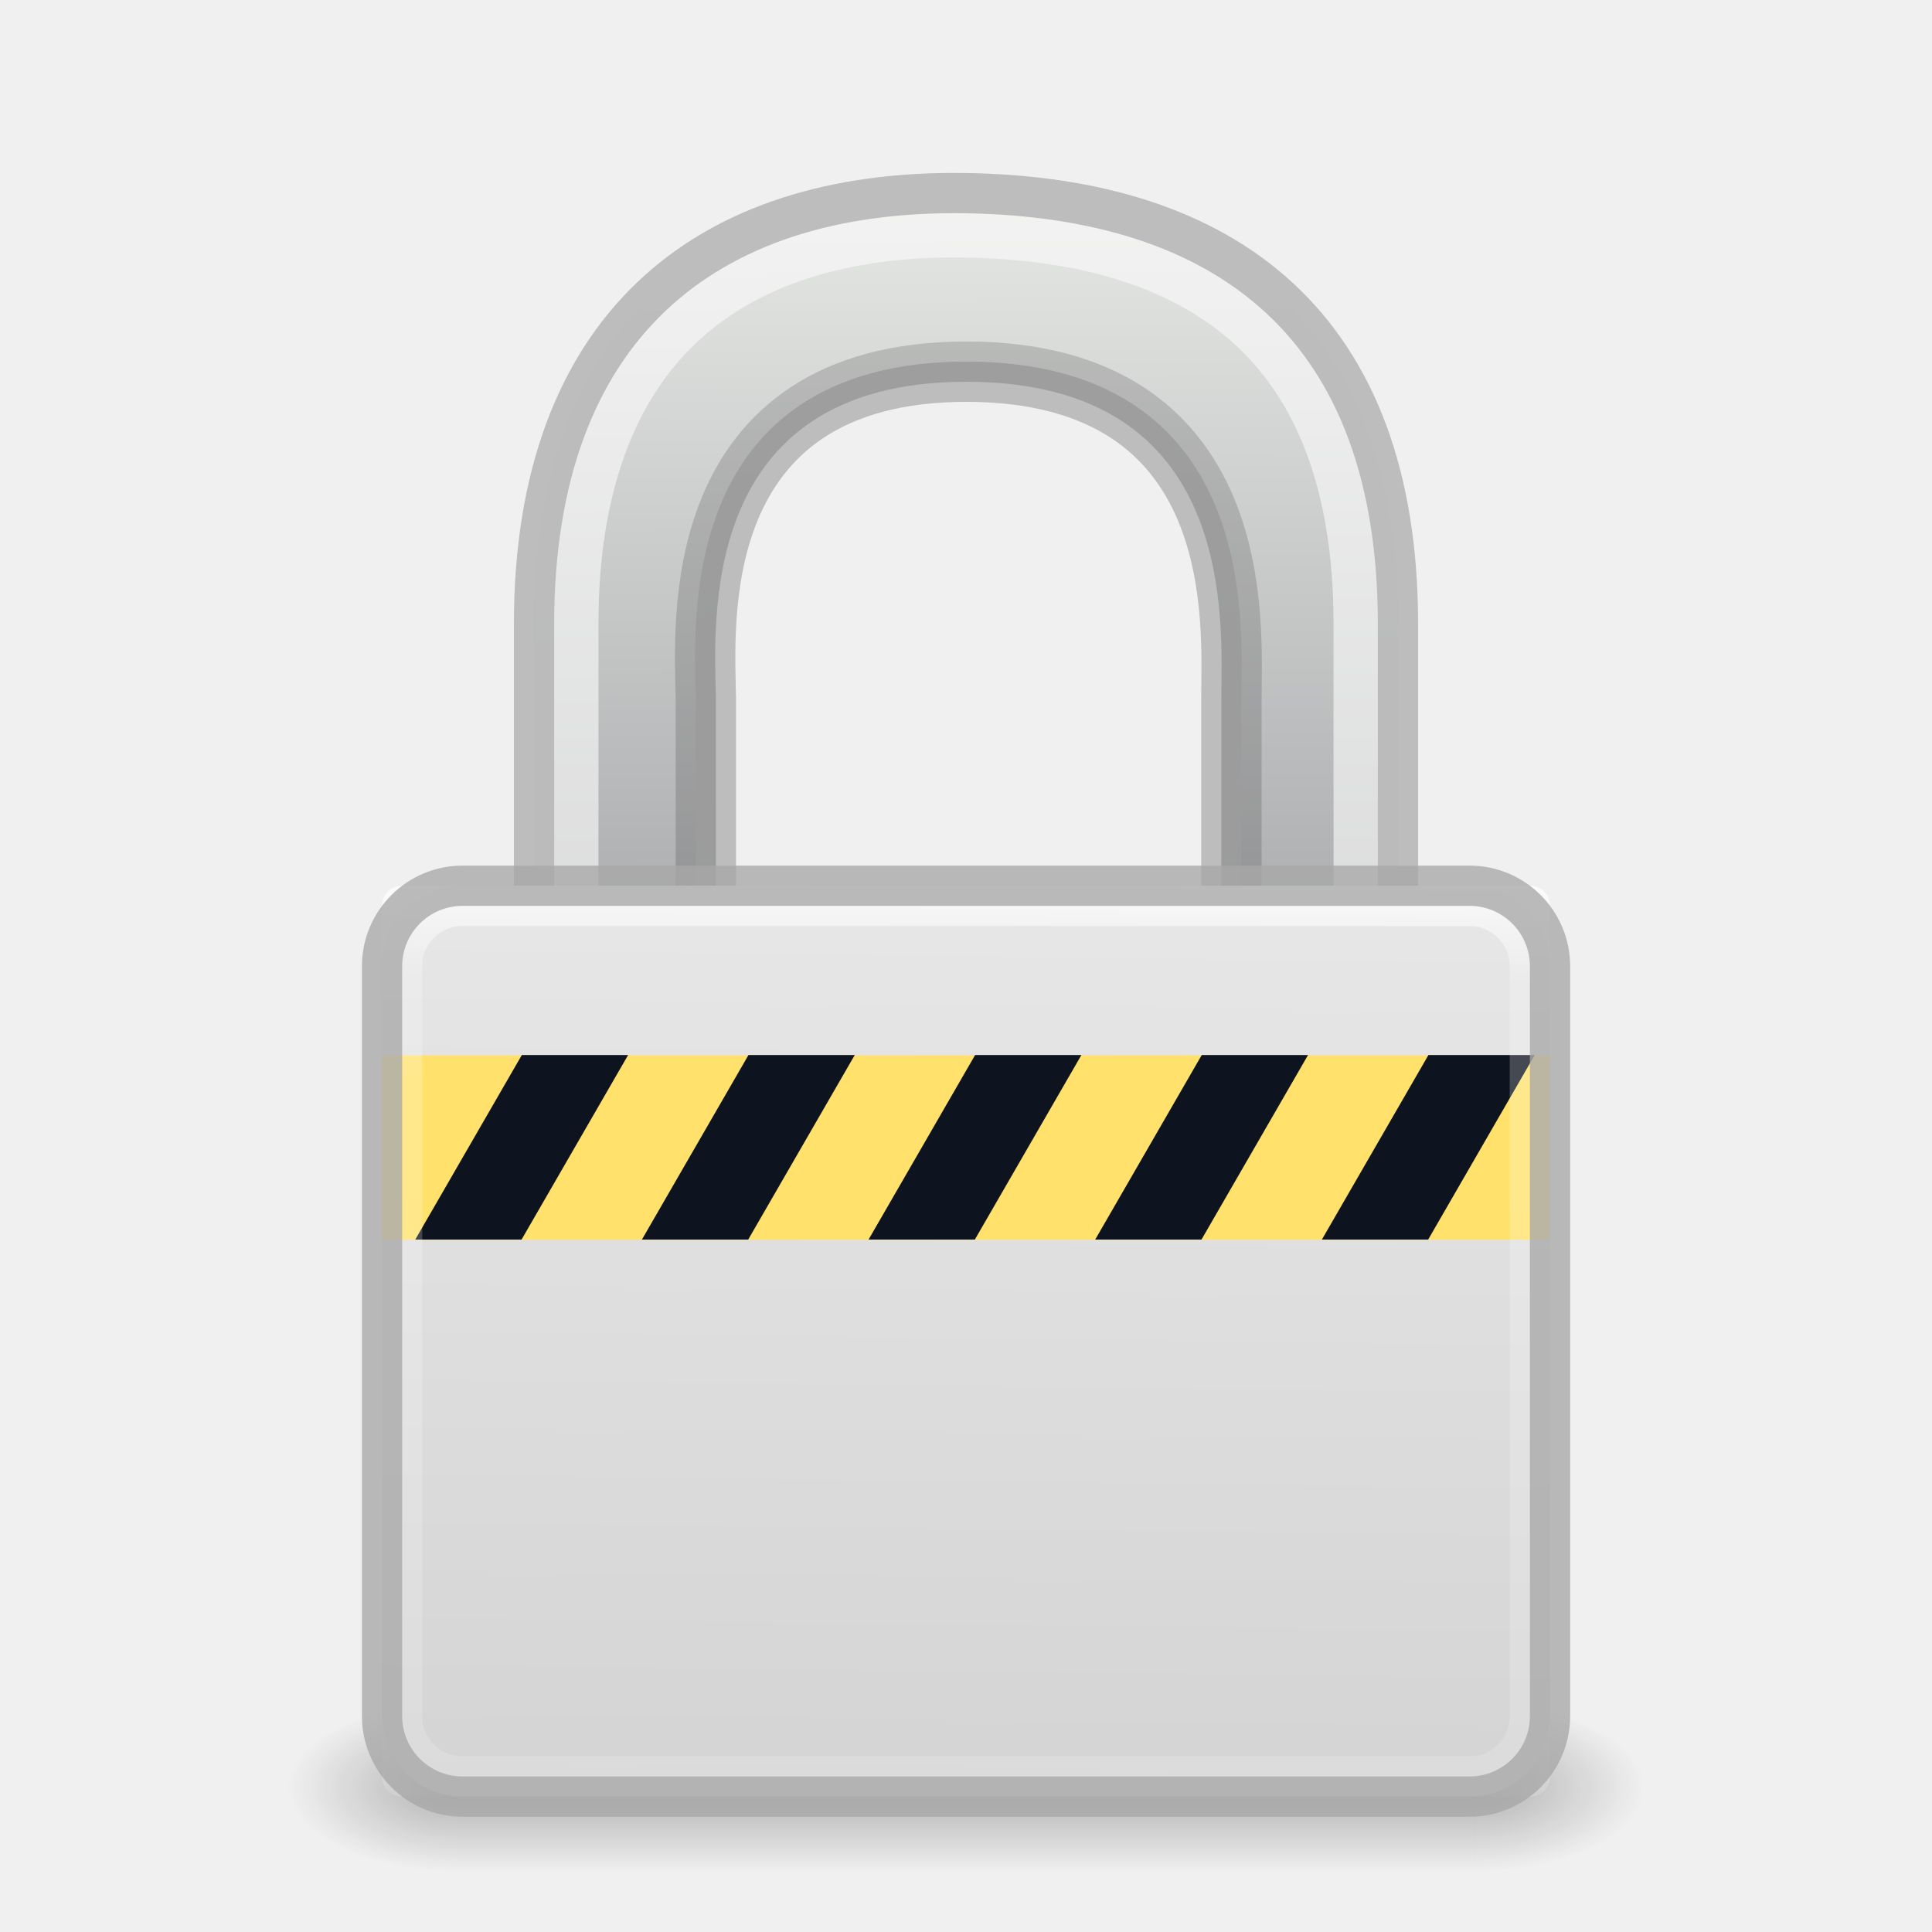
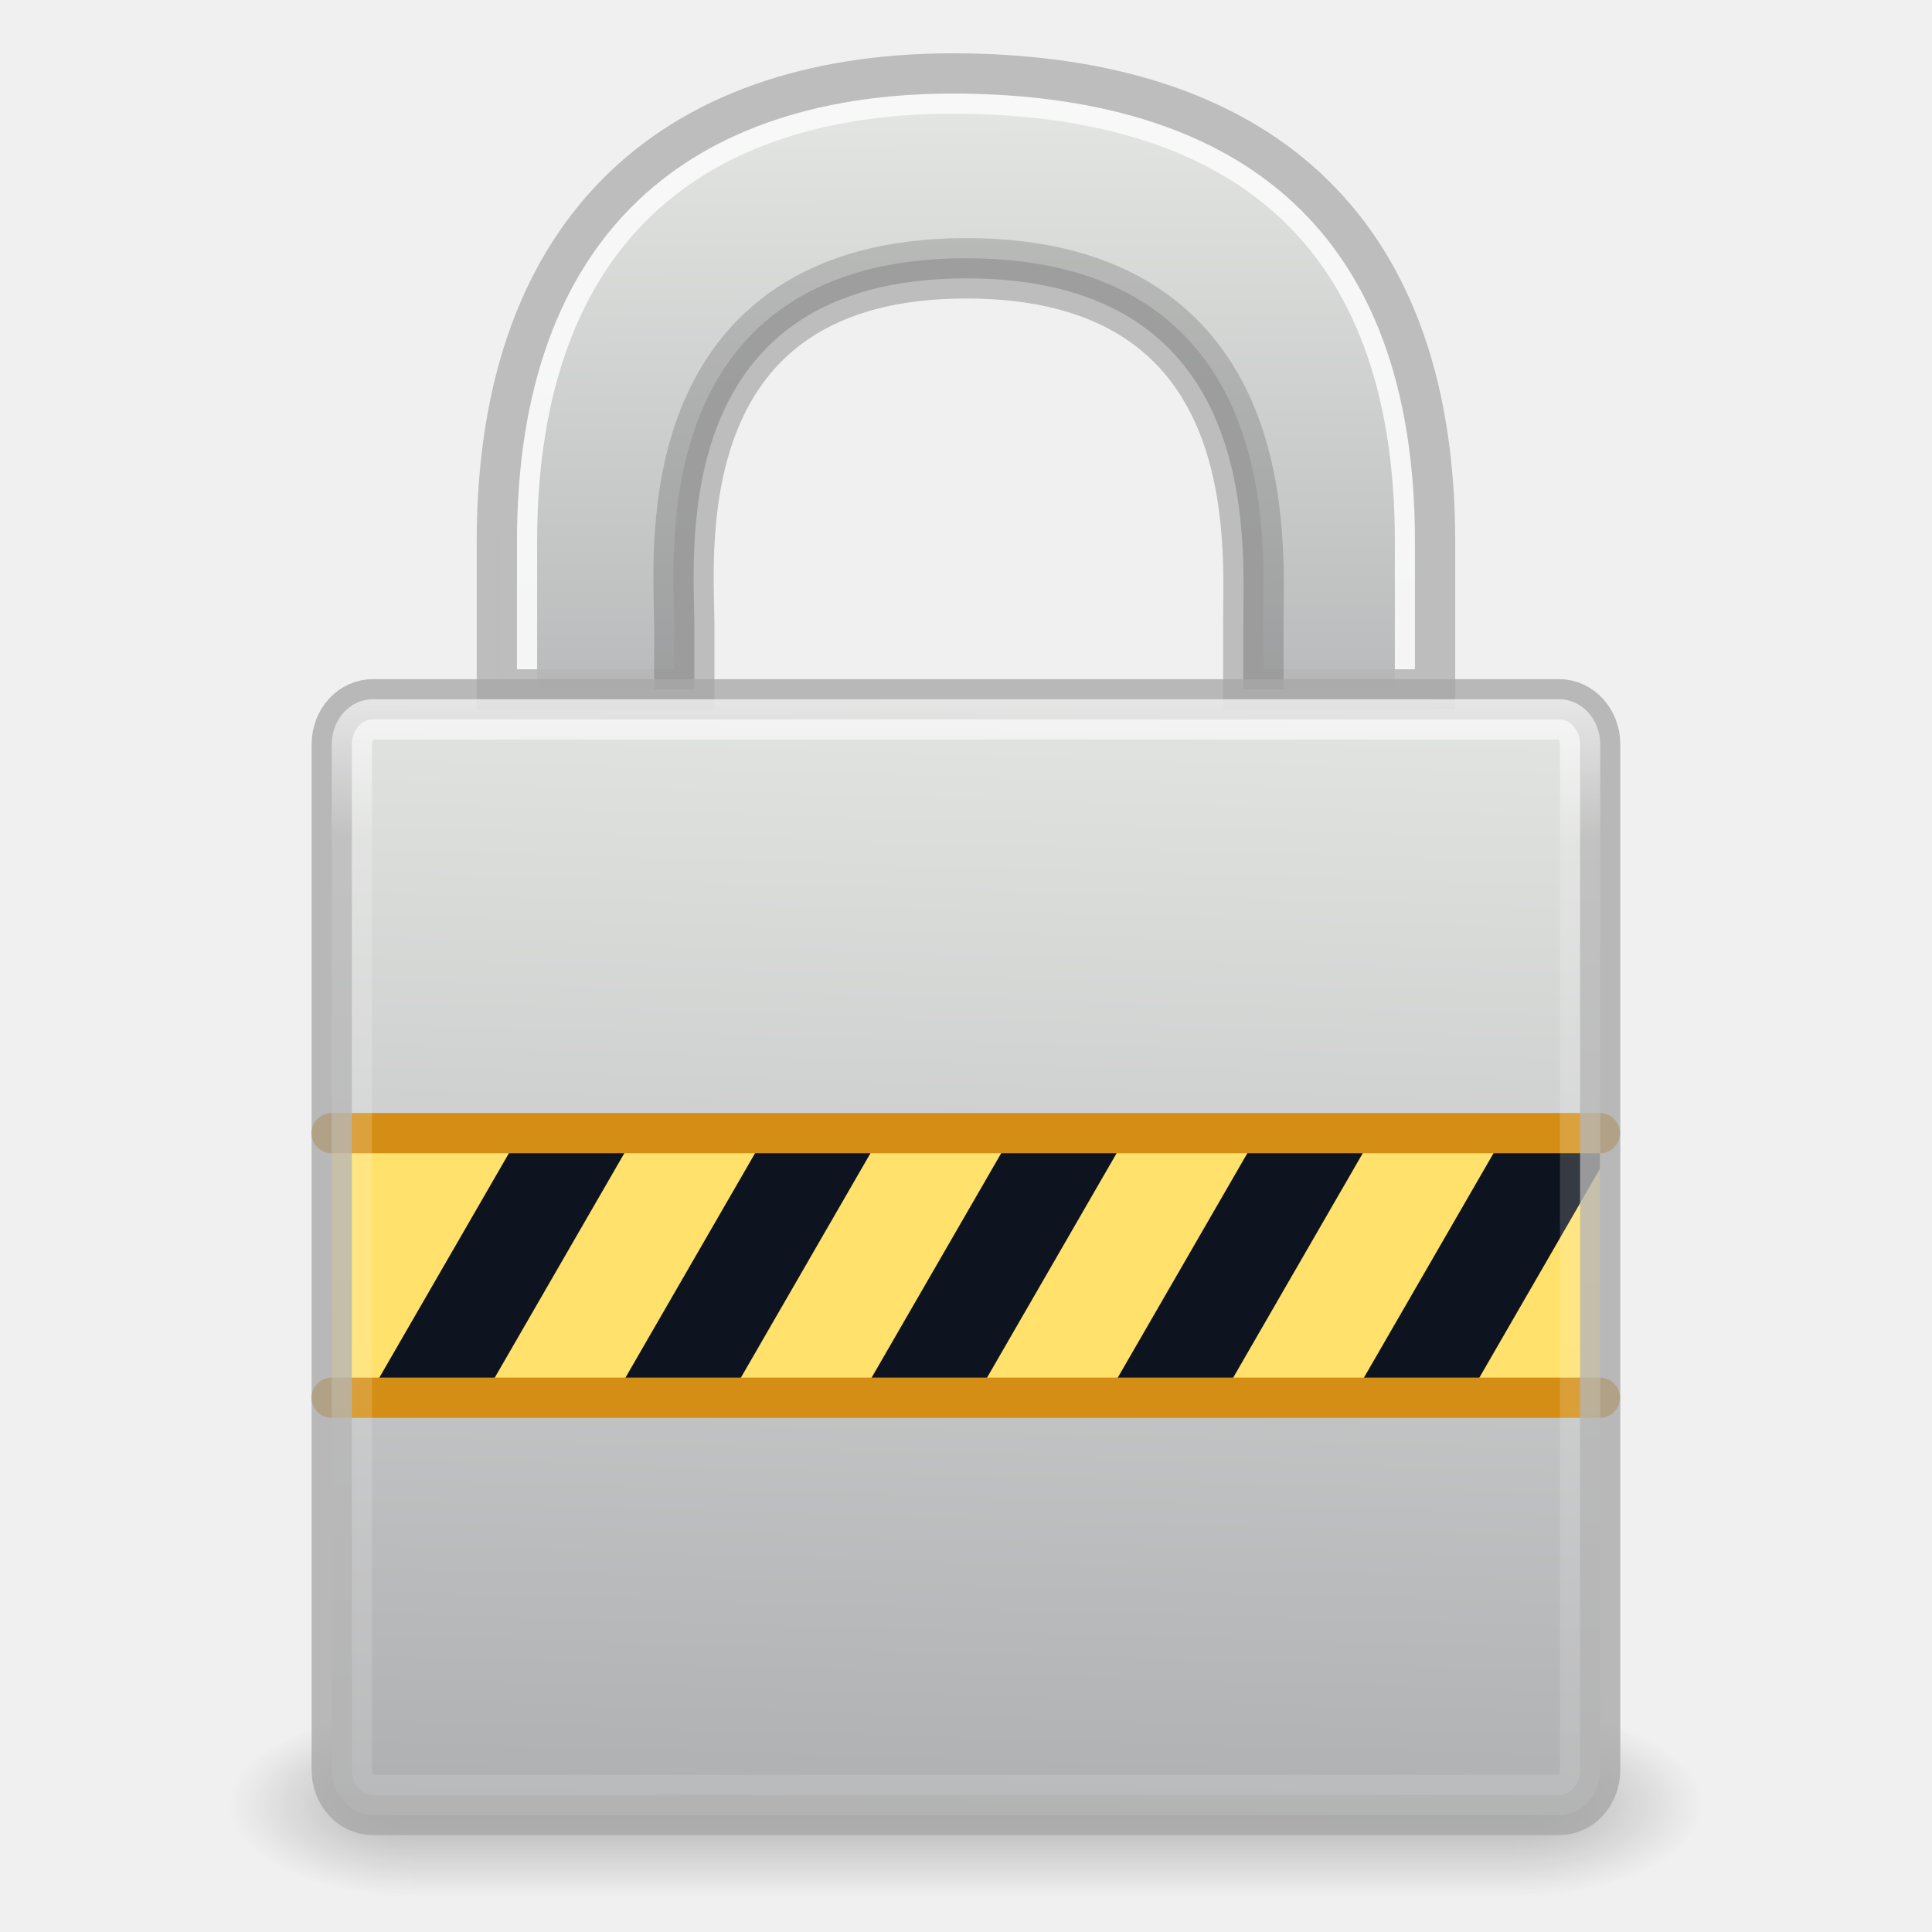
<svg xmlns="http://www.w3.org/2000/svg" xmlns:xlink="http://www.w3.org/1999/xlink" width="24" height="24" viewBox="0 0 24 24" version="1.1" id="SVGRoot">
  <defs id="defs3729">
    <linearGradient id="linearGradient1091">
      <stop offset="0" style="stop-color:#ffffff;stop-opacity:1" id="stop1083" />
      <stop offset="0.089" style="stop-color:#ffffff;stop-opacity:0.235" id="stop1085" />
      <stop offset="0.915" style="stop-color:#ffffff;stop-opacity:0.157" id="stop1087" />
      <stop offset="1" style="stop-color:#ffffff;stop-opacity:0.392" id="stop1089" />
    </linearGradient>
    <linearGradient id="linearGradient2127">
      <stop offset="0" style="stop-color:#eaece9;stop-opacity:1" id="stop2123" />
      <stop offset="1" style="stop-color:#abacae;stop-opacity:1" id="stop2125" />
    </linearGradient>
    <linearGradient id="linearGradient2081">
      <stop offset="0" style="stop-color:#ffffff;stop-opacity:1" id="stop2073" />
      <stop offset="0.107" style="stop-color:#ffffff;stop-opacity:0.235" id="stop2075" />
      <stop offset="0.932" style="stop-color:#ffffff;stop-opacity:0.157" id="stop2077" />
      <stop offset="1" style="stop-color:#ffffff;stop-opacity:0.392" id="stop2079" />
    </linearGradient>
    <linearGradient id="linearGradient2049">
      <stop offset="0" style="stop-color:#ffffff;stop-opacity:1" id="stop2041" />
      <stop offset="0.142" style="stop-color:#ffffff;stop-opacity:0.235" id="stop2043" />
-       <stop offset="0.986" style="stop-color:#ffffff;stop-opacity:0.157" id="stop2045" />
+       <stop offset="0.945" style="stop-color:#ffffff;stop-opacity:0.157" id="stop2045" />
      <stop offset="1" style="stop-color:#ffffff;stop-opacity:0.392" id="stop2047" />
    </linearGradient>
    <linearGradient id="linearGradient2005">
      <stop style="stop-color:#d4d4d4;stop-opacity:1;" offset="0" id="stop2001" />
      <stop style="stop-color:#fafafa;stop-opacity:1" offset="1" id="stop2003" />
    </linearGradient>
    <linearGradient id="linearGradient1442">
      <stop style="stop-color:#f8ffff;stop-opacity:1" offset="0" id="stop1438" />
      <stop style="stop-color:#fafafa;stop-opacity:1" offset="1" id="stop1440" />
    </linearGradient>
    <linearGradient id="linearGradient884">
      <stop style="stop-color:#36bebe;stop-opacity:1" offset="0" id="stop880" />
      <stop style="stop-color:#8cfcff;stop-opacity:1" offset="1" id="stop882" />
    </linearGradient>
    <filter style="color-interpolation-filters:sRGB" id="filter2385" x="-0.061" width="1.121" y="-1.914" height="4.828">
      <feGaussianBlur stdDeviation="1.209" id="feGaussianBlur2387" />
    </filter>
    <linearGradient xlink:href="#linearGradient884" id="linearGradient886" x1="7.894" y1="14.762" x2="7.841" y2="0.929" gradientUnits="userSpaceOnUse" gradientTransform="matrix(7.069583,0,0,7.069583,8.443331,-105.5567)" />
    <linearGradient xlink:href="#linearGradient1442" id="linearGradient1444" x1="24.049" y1="-21.021" x2="23.996" y2="5.098" gradientUnits="userSpaceOnUse" gradientTransform="matrix(2.131066,0,0,2.065559,13.85441,-34.62326)" />
    <linearGradient x1="76.523" y1="-9.023" x2="76.523" y2="3.451" id="linearGradient3149" xlink:href="#linearGradient4113" gradientUnits="userSpaceOnUse" gradientTransform="matrix(0.8955358,0,0,-0.8966327,-111.317,-44.54436)" />
    <linearGradient id="linearGradient4113">
      <stop id="stop4115" style="stop-color:#000000;stop-opacity:1" offset="0" />
      <stop id="stop4117" style="stop-color:#000000;stop-opacity:0" offset="1" />
    </linearGradient>
    <linearGradient x1="24" y1="5" x2="24" y2="43" id="linearGradient3159" xlink:href="#linearGradient3924-776" gradientUnits="userSpaceOnUse" gradientTransform="matrix(2.542396,0,0,2.542395,3.982518,-110.0175)" />
    <linearGradient id="linearGradient3924-776">
      <stop id="stop3124" style="stop-color:#ffffff;stop-opacity:1" offset="0" />
      <stop id="stop3126" style="stop-color:#ffffff;stop-opacity:0.235" offset="0.063" />
      <stop id="stop3128" style="stop-color:#ffffff;stop-opacity:0.157" offset="0.951" />
      <stop id="stop3130" style="stop-color:#ffffff;stop-opacity:0.392" offset="1" />
    </linearGradient>
    <radialGradient cx="6.73" cy="9.957" r="12.672" fx="6.2" fy="9.957" id="radialGradient3395" xlink:href="#linearGradient2867-449-88-871-390-598-476-591-434-148-57-177-8-3-3-6-4-8-8-8-5" gradientUnits="userSpaceOnUse" gradientTransform="matrix(0,25.08328,-30.79425,0,254.8159,-322.342)" />
    <linearGradient id="linearGradient2867-449-88-871-390-598-476-591-434-148-57-177-8-3-3-6-4-8-8-8-5">
      <stop id="stop3750-1-0-7-6-6-1-3-9-3" style="stop-color:#919caf;stop-opacity:1" offset="0" />
      <stop id="stop3752-3-7-4-0-32-8-923-0-7" style="stop-color:#68758e;stop-opacity:1" offset="0.262" />
      <stop id="stop3754-1-8-5-2-7-6-7-1-9" style="stop-color:#485a6c;stop-opacity:1" offset="0.705" />
      <stop id="stop3756-1-6-2-6-6-1-96-6-0" style="stop-color:#444c5c;stop-opacity:1" offset="1" />
    </linearGradient>
    <radialGradient cx="4.993" cy="43.5" r="2.5" fx="4.993" fy="43.5" id="radialGradient2455-1" xlink:href="#linearGradient3688-166-749-5" gradientUnits="userSpaceOnUse" gradientTransform="matrix(2.003784,0,0,1.4,27.98813,-17.4)" />
    <linearGradient id="linearGradient3688-166-749-5">
      <stop id="stop2883-0" style="stop-color:#181818;stop-opacity:1" offset="0" />
      <stop id="stop2885-5" style="stop-color:#181818;stop-opacity:0" offset="1" />
    </linearGradient>
    <radialGradient cx="4.993" cy="43.5" r="2.5" fx="4.993" fy="43.5" id="radialGradient2457-5" xlink:href="#linearGradient3688-166-749-5" gradientUnits="userSpaceOnUse" gradientTransform="matrix(2.003784,0,0,1.4,-20.01187,-104.4)" />
    <linearGradient x1="25.058" y1="47.028" x2="25.058" y2="39.999" id="linearGradient2459-7" xlink:href="#linearGradient3702-501-757-0" gradientUnits="userSpaceOnUse" />
    <linearGradient id="linearGradient3702-501-757-0">
      <stop id="stop2895-0" style="stop-color:#181818;stop-opacity:0" offset="0" />
      <stop id="stop2897-2" style="stop-color:#181818;stop-opacity:1" offset="0.5" />
      <stop id="stop2899-6" style="stop-color:#181818;stop-opacity:0" offset="1" />
    </linearGradient>
    <radialGradient cx="-4.029" cy="93.468" r="35.338" fx="-4.029" fy="93.468" id="radialGradient4377" xlink:href="#linearGradient4113" gradientUnits="userSpaceOnUse" gradientTransform="matrix(1.556392,0,0,0.1697883,70.27036,-14.8689)" />
    <linearGradient x1="8.643" y1="27.5" x2="23.3" y2="27.5" id="linearGradient3888-76" xlink:href="#linearGradient6057-35" gradientUnits="userSpaceOnUse" gradientTransform="matrix(-1.867169,0,0,1.500012,193.5339,-73.01307)" />
    <linearGradient id="linearGradient6057-35">
      <stop id="stop6059-0" style="stop-color:#ffffff;stop-opacity:1" offset="0" />
      <stop id="stop6061-4" style="stop-color:#ffffff;stop-opacity:0" offset="1" />
    </linearGradient>
    <linearGradient x1="8.643" y1="27.5" x2="23.3" y2="27.5" id="linearGradient3927-6" xlink:href="#linearGradient4113" gradientUnits="userSpaceOnUse" gradientTransform="matrix(-1.867169,0,0,1.500012,165.0446,-73.10499)" />
    <linearGradient x1="21.771" y1="14.871" x2="21.771" y2="27.925" id="linearGradient3059" xlink:href="#linearGradient5443" gradientUnits="userSpaceOnUse" gradientTransform="matrix(1.526316,0,0,1.428571,139.827,-54.47692)" />
    <linearGradient id="linearGradient5443">
      <stop id="stop5445" style="stop-color:#ffffff;stop-opacity:1" offset="0" />
      <stop id="stop5447" style="stop-color:#ffffff;stop-opacity:0.235" offset="0.033" />
      <stop id="stop5449" style="stop-color:#ffffff;stop-opacity:0.157" offset="0.986" />
      <stop id="stop5451" style="stop-color:#ffffff;stop-opacity:0.392" offset="1" />
    </linearGradient>
    <linearGradient x1="9" y1="29" x2="9" y2="14" id="linearGradient3062" xlink:href="#linearGradient6057-35" gradientUnits="userSpaceOnUse" gradientTransform="matrix(1.000008,0,0,1.400011,169.2483,-6.337521)" />
    <linearGradient x1="9" y1="29" x2="9" y2="14" id="linearGradient3065" xlink:href="#linearGradient6057-35" gradientUnits="userSpaceOnUse" gradientTransform="matrix(1.000008,0,0,1.400011,142.2481,-6.337521)" />
    <linearGradient x1="24" y1="29" x2="24" y2="14" id="linearGradient3068" xlink:href="#linearGradient5475" gradientUnits="userSpaceOnUse" gradientTransform="matrix(1.333333,0,0,1.400011,144.9147,-53.86295)" />
    <linearGradient id="linearGradient5475">
      <stop id="stop5477" style="stop-color:#d88f22;stop-opacity:1" offset="0" />
      <stop id="stop5479" style="stop-color:#d88f22;stop-opacity:0" offset="1" />
    </linearGradient>
    <linearGradient x1="9" y1="29" x2="9" y2="14" id="linearGradient3071" xlink:href="#linearGradient5475" gradientUnits="userSpaceOnUse" gradientTransform="matrix(1.333333,0,0,1.400011,140.9148,-53.86295)" />
    <radialGradient cx="16.824" cy="11.368" r="10.5" fx="16.777" fy="11.597" id="radialGradient3074" xlink:href="#linearGradient5409" gradientUnits="userSpaceOnUse" gradientTransform="matrix(0,2.22619,-3.210056,0,200.7402,-70.1533)" />
    <linearGradient id="linearGradient5409">
      <stop id="stop5411" style="stop-color:#f2e0c4;stop-opacity:1" offset="0" />
      <stop id="stop5559" style="stop-color:#e5af5b;stop-opacity:1" offset="0.765" />
      <stop id="stop5413" style="stop-color:#af6900;stop-opacity:1" offset="1" />
    </linearGradient>
-     <linearGradient x1="25.058" y1="47.028" x2="25.058" y2="39.999" id="linearGradient3087" xlink:href="#linearGradient3702-501-757-0" gradientUnits="userSpaceOnUse" gradientTransform="matrix(0.4513102,0,0,0.3008734,1.168556,113.1128)" />
-     <radialGradient cx="4.993" cy="43.5" r="2.5" fx="4.993" fy="43.5" id="radialGradient3090" xlink:href="#linearGradient3688-166-749-5" gradientUnits="userSpaceOnUse" gradientTransform="matrix(0.8440397,0,0,0.4212228,-9.898883,-144.524)" />
-     <radialGradient cx="4.993" cy="43.5" r="2.5" fx="4.993" fy="43.5" id="radialGradient3093" xlink:href="#linearGradient3688-166-749-5" gradientUnits="userSpaceOnUse" gradientTransform="matrix(0.8440397,0,0,0.4212228,14.10112,107.8777)" />
+     <linearGradient x1="25.058" y1="47.028" x2="25.058" y2="39.999" id="linearGradient3087" xlink:href="#linearGradient3702-501-757-0" gradientUnits="userSpaceOnUse" gradientTransform="matrix(0.4901469,0,0,0.3267645,0.2364739,112.2046)" />
+     <radialGradient cx="4.993" cy="43.5" r="2.5" fx="4.993" fy="43.5" id="radialGradient3090" xlink:href="#linearGradient3688-166-749-5" gradientUnits="userSpaceOnUse" gradientTransform="matrix(0.916672,0,0,0.4574704,-9.718075,-146.3188)" />
+     <radialGradient cx="4.993" cy="43.5" r="2.5" fx="4.993" fy="43.5" id="radialGradient3093" xlink:href="#linearGradient3688-166-749-5" gradientUnits="userSpaceOnUse" gradientTransform="matrix(0.916672,0,0,0.4574704,14.28192,106.5189)" />
    <radialGradient cx="18.031" cy="6.281" r="3.182" fx="18.031" fy="6.281" id="radialGradient3328" xlink:href="#linearGradient6057-35" gradientUnits="userSpaceOnUse" gradientTransform="matrix(0.9605048,0,0,0.9968005,140.6021,-58.40987)" />
    <linearGradient x1="32.128" y1="13.789" x2="35.021" y2="13.789" id="linearGradient3326" xlink:href="#linearGradient4113" gradientUnits="userSpaceOnUse" gradientTransform="matrix(-0.8563683,0,0,0.9968005,185.2485,-57.25031)" />
    <linearGradient x1="35.005" y1="14.85" x2="33.004" y2="14.85" id="linearGradient3324" xlink:href="#linearGradient4113" gradientUnits="userSpaceOnUse" gradientTransform="matrix(0.8563683,0,0,0.9968005,145.0769,-57.25031)" />
    <linearGradient id="linearGradient10591-4">
      <stop id="stop10593-3" style="stop-color:#cad0c6;stop-opacity:1" offset="0" />
      <stop id="stop10599-8" style="stop-color:#eaece9;stop-opacity:1" offset="0.5" />
      <stop id="stop10595-4" style="stop-color:#c5cbc0;stop-opacity:1" offset="1" />
    </linearGradient>
-     <linearGradient x1="24.46" y1="3.489" x2="24.499" y2="25.013" id="linearGradient4076" xlink:href="#linearGradient2127" gradientUnits="userSpaceOnUse" gradientTransform="matrix(0.3995419,0,0,0.4650611,2.382987,104.1129)" />
-     <linearGradient xlink:href="#linearGradient2005" id="linearGradient2007" x1="164.561" y1="-12.913" x2="165.123" y2="-60.975" gradientUnits="userSpaceOnUse" gradientTransform="matrix(0.4680218,0,0,0.4680218,-64.87177,132.2911)" />
-     <linearGradient xlink:href="#linearGradient2049" id="linearGradient2039" x1="72.478" y1="54.631" x2="72.17" y2="103.73" gradientUnits="userSpaceOnUse" />
+     <linearGradient x1="24.46" y1="3.489" x2="24.499" y2="25.013" id="linearGradient4076" xlink:href="#linearGradient2127" gradientUnits="userSpaceOnUse" gradientTransform="matrix(0.4339239,0,0,0.5050812,1.55541,102.4302)" />
    <clipPath clipPathUnits="userSpaceOnUse" id="clipPath1029">
      <path d="M 35.382,60.546 V 41.345 c 0,-19.52 11.203,-28.794 28.511,-28.55 17.402,0.244 28.724,8.8 28.724,28.55 V 61.166 H 80.918 V 46.306 c 0,-4.961 1.211,-21.013 -16.902,-21.013 -17.964,0 -16.655,16.151 -16.586,20.993 v 14.344 z" id="path1031" style="fill:url(#linearGradient1033);fill-opacity:1;fill-rule:evenodd;stroke:none;stroke-width:1.887" />
    </clipPath>
    <linearGradient xlink:href="#linearGradient2127" id="linearGradient1033" gradientUnits="userSpaceOnUse" gradientTransform="matrix(2.130891,0,0,2.480326,12.70926,0.6024229)" x1="24.46" y1="3.489" x2="24.499" y2="25.013" />
-     <clipPath clipPathUnits="userSpaceOnUse" id="clipPath1043">
-       <rect y="-23.266" x="211.823" height="4.893" width="30.965" id="rect1045" style="opacity:1;fill:#ffffff;fill-opacity:1;fill-rule:evenodd;stroke:none;stroke-width:0.52;stroke-linecap:round;stroke-linejoin:round;stroke-miterlimit:4;stroke-dasharray:none;stroke-dashoffset:0;stroke-opacity:0.514;paint-order:markers fill stroke" />
-     </clipPath>
    <clipPath clipPathUnits="userSpaceOnUse" id="clipPath1067">
      <path style="fill:url(#linearGradient1071);fill-opacity:1;fill-rule:evenodd;stroke:none;stroke-width:1.887" id="path1069" d="M 49.03,58.355 V 43.792 c 0,-14.805 8.497,-21.839 21.624,-21.654 13.199,0.185 21.786,6.674 21.786,21.654 V 58.825 h -8.874 V 47.554 c 0,-3.762 0.919,-15.937 -12.819,-15.937 -13.625,0 -12.632,12.25 -12.579,15.922 v 10.879 z" />
    </clipPath>
    <linearGradient xlink:href="#linearGradient10591-4" id="linearGradient1071" gradientUnits="userSpaceOnUse" gradientTransform="matrix(1.616161,0,0,1.881188,31.83369,12.89111)" x1="10.651" y1="2.914" x2="27.192" y2="17.47" />
    <clipPath clipPathUnits="userSpaceOnUse" id="clipPath1095">
      <rect y="83.204" x="19.636" height="29.74" width="88.727" id="rect1097" style="opacity:1;fill:#555761;fill-opacity:1;stroke:none;stroke-width:0.9;stroke-miterlimit:4;stroke-dasharray:none;stroke-opacity:1" />
    </clipPath>
-     <clipPath clipPathUnits="userSpaceOnUse" id="clipPath1773">
-       <rect style="color:#000000;display:inline;overflow:visible;visibility:visible;fill:none;fill-opacity:1;fill-rule:nonzero;stroke:#a8a8a8;stroke-width:1;stroke-miterlimit:4;stroke-dasharray:none;stroke-opacity:0.774;marker:none;enable-background:accumulate" id="rect1775" y="56.965" x="41.481" ry="1" rx="1" height="45.625" width="58.504" />
+     <clipPath clipPathUnits="userSpaceOnUse" id="clipPath1103">
+       <rect style="color:#000000;display:inline;overflow:visible;visibility:visible;fill:url(#linearGradient1107);fill-opacity:1;fill-rule:nonzero;stroke:none;stroke-width:1.978px;marker:none;enable-background:accumulate" id="rect1105" y="56.965" x="41.481" ry="2.074" rx="1.887" height="45.625" width="58.504" />
+     </clipPath>
+     <linearGradient xlink:href="#linearGradient2005" id="linearGradient1107" gradientUnits="userSpaceOnUse" gradientTransform="matrix(1.887226,0,0,1.887226,-239.2402,126.6754)" x1="164.561" y1="-12.913" x2="165.123" y2="-60.975" />
+     <linearGradient xlink:href="#linearGradient2127" id="linearGradient997" x1="64.515" y1="33.533" x2="61.716" y2="128" gradientUnits="userSpaceOnUse" gradientTransform="matrix(0.1795265,0,0,0.1795265,0.5103053,104.5831)" />
+     <linearGradient xlink:href="#linearGradient2049" id="linearGradient1007" x1="63.239" y1="42.863" x2="62.885" y2="128" gradientUnits="userSpaceOnUse" />
+     <clipPath clipPathUnits="userSpaceOnUse" id="clipPath1198">
+       <rect width="87.771" height="77.199" rx="2.831" ry="3.111" x="20.114" y="45.138" id="rect1200" style="color:#000000;display:inline;overflow:visible;visibility:visible;fill:url(#linearGradient1202);fill-opacity:1;fill-rule:nonzero;stroke:none;stroke-width:1;stroke-miterlimit:4;stroke-dasharray:none;stroke-opacity:0.774;marker:none;enable-background:accumulate" />
+     </clipPath>
+     <linearGradient xlink:href="#linearGradient2127" id="linearGradient1202" gradientUnits="userSpaceOnUse" x1="64.515" y1="33.533" x2="61.716" y2="128" />
+     <clipPath clipPathUnits="userSpaceOnUse" id="clipPath1214">
+       <rect y="-24.826" x="211.839" height="6.461" width="30.965" id="rect1216" style="opacity:1;fill:#ffe16b;fill-opacity:1;fill-rule:evenodd;stroke:none;stroke-width:0.983;stroke-linecap:round;stroke-linejoin:round;stroke-miterlimit:4;stroke-dasharray:none;stroke-dashoffset:0;stroke-opacity:0.514;paint-order:markers fill stroke" />
    </clipPath>
  </defs>
-   <g id="layer1" style="display:none" transform="translate(0,8)">
+   <g id="layer1" transform="translate(0,8)" style="display:none">
    <path d="m 119,1.001 a 55,6 0 0 1 -110,0 55,6 0 1 1 110,0 z" id="path3041" style="color:#000000;display:inline;overflow:visible;visibility:visible;opacity:0.2;fill:url(#radialGradient4377);fill-opacity:1;fill-rule:nonzero;stroke:none;stroke-width:1;marker:none;enable-background:accumulate" />
    <g transform="matrix(2.699999,0,0,0.5555561,1.199999,-23.11112)" id="g2036" style="display:inline">
      <g transform="matrix(1.052632,0,0,1.285713,-1.263158,-13.42854)" id="g3712" style="opacity:0.4">
        <rect width="5" height="7" x="38" y="40" id="rect2801" style="fill:url(#radialGradient2455-1);fill-opacity:1;stroke:none" />
        <rect width="5" height="7" x="-10" y="-47" transform="scale(-1)" id="rect3696" style="fill:url(#radialGradient2457-5);fill-opacity:1;stroke:none" />
        <rect width="28" height="7" x="10" y="40" id="rect3700" style="fill:url(#linearGradient2459-7);fill-opacity:1;stroke:none" />
      </g>
    </g>
    <path id="rect2099" style="opacity:0.417;fill:#53676c;fill-opacity:1;stroke-width:0.448;filter:url(#filter2385)" d="m 4.176,18.059 c -2.881,0 -5.201,0.34 -5.201,0.76 0,0.42 2.32,0.758 5.201,0.758 H 41.605 c 2.881,0 5.201,-0.338 5.201,-0.758 0,-0.42 -2.32,-0.76 -5.201,-0.76 z" transform="matrix(2.0335,0,0,1.726513,14.13806,-32.25829)" />
    <path id="rect3747" style="opacity:1;fill:url(#linearGradient886);fill-opacity:1;stroke:#347d7d;stroke-width:2.632;stroke-linecap:round;stroke-linejoin:round;stroke-miterlimit:4;stroke-dasharray:none;stroke-opacity:0.353" d="m 18.344,-97.684 c -1.124,0 -2.029,0.917 -2.029,2.057 v 93.255 c 0,1.139 0.905,2.057 2.029,2.057 H 111.656 c 1.124,0 2.029,-0.917 2.029,-2.057 V -95.628 c 0,-1.139 -0.905,-2.057 -2.029,-2.057 z" />
    <g style="display:inline" id="g3532-1" transform="matrix(1.123442,0,-0.7136519,1.260733,157.0523,-7.731172)" />
    <g style="display:inline;fill:#fce94f;stroke:none" id="g3557-05" transform="matrix(1.123442,0,-0.7136519,1.260733,157.0523,-7.731172)" />
    <g id="layer10" style="display:inline" transform="matrix(1.142857,0,0,1.142857,-543.4921,502.675)" />
    <g id="layer13" style="display:inline" transform="matrix(1.142857,0,0,1.142857,-543.4921,502.675)" />
    <g id="layer14" transform="matrix(1.142857,0,0,1.142857,-543.4921,502.675)" />
    <g id="layer15" style="display:inline" transform="matrix(1.142857,0,0,1.142857,-543.4921,502.675)" />
    <g id="g71291" style="display:inline" transform="matrix(1.142857,0,0,1.142857,-543.4921,502.675)" />
    <g id="g4953" style="display:inline" transform="matrix(1.142857,0,0,1.142857,-543.4921,502.675)" />
    <g id="layer12" style="display:inline" transform="matrix(1.142857,0,0,1.142857,-543.4921,502.675)" />
    <g style="display:inline;fill:#3a4351;fill-opacity:1" id="g3532-1-2" transform="matrix(1.123442,0,-0.7136519,1.260733,157.0523,-7.731171)" />
    <g style="display:inline;fill:#3a4351;fill-opacity:1;stroke:none" id="g3557-05-9" transform="matrix(1.123442,0,-0.7136519,1.260733,157.0523,-7.731171)" />
    <g id="layer10-2" style="display:inline;fill:#3a4351;fill-opacity:1" transform="matrix(1.142857,0,0,1.142857,-543.4921,502.675)" />
    <g id="layer13-5" style="display:inline;fill:#3a4351;fill-opacity:1" transform="matrix(1.142857,0,0,1.142857,-543.4921,502.675)" />
    <g style="fill:#3a4351;fill-opacity:1" id="layer14-4" transform="matrix(1.142857,0,0,1.142857,-543.4921,502.675)" />
    <g id="layer15-3" style="display:inline;fill:#3a4351;fill-opacity:1" transform="matrix(1.142857,0,0,1.142857,-543.4921,502.675)" />
    <g id="g71291-8" style="display:inline;fill:#3a4351;fill-opacity:1" transform="matrix(1.142857,0,0,1.142857,-543.4921,502.675)" />
    <g id="g4953-4" style="display:inline;fill:#3a4351;fill-opacity:1" transform="matrix(1.142857,0,0,1.142857,-543.4921,502.675)" />
    <g id="layer12-6" style="display:inline;fill:#3a4351;fill-opacity:1" transform="matrix(1.142857,0,0,1.142857,-543.4921,502.675)" />
    <path style="color:#000000;display:inline;overflow:visible;visibility:visible;opacity:0.15;fill:#000000;fill-opacity:1;fill-rule:nonzero;stroke:#000000;stroke-width:2.057;stroke-opacity:0.533;marker:none;enable-background:accumulate" id="rect2822-6" d="m 65,-74.652 c -8.853,0 -15.981,5.763 -15.981,12.854 v 6.13 c -4.427,0 -7.991,2.822 -7.991,6.328 v 18.984 c 0,3.506 3.564,6.328 7.991,6.328 h 31.962 c 4.427,0 7.991,-2.822 7.991,-6.328 V -49.34 c 0,-3.506 -3.564,-6.328 -7.991,-6.328 v -6.13 c 0,-7.09 -7.128,-12.854 -15.981,-12.854 z m 0,6.328 c 4.427,0 7.991,2.799 7.991,6.328 v 6.328 H 57.009 v -6.328 c 0,-3.529 3.564,-6.328 7.991,-6.328 z" />
    <path style="color:#000000;display:inline;overflow:visible;visibility:visible;opacity:0.15;fill:#000000;fill-opacity:1;fill-rule:nonzero;stroke:none;stroke-width:2.147;stroke-opacity:0.533;marker:none;enable-background:accumulate" id="rect2822-6-9" d="m 65,-75.676 c -8.658,0 -15.628,5.644 -15.628,12.587 v 6.003 c -4.329,0 -7.814,2.764 -7.814,6.197 v 18.59 c 0,3.433 3.485,6.197 7.814,6.197 h 31.256 c 4.329,0 7.814,-2.764 7.814,-6.197 v -18.59 c 0,-3.433 -3.485,-6.197 -7.814,-6.197 v -6.003 c 0,-6.943 -6.97,-12.587 -15.628,-12.587 z m 0,6.197 c 4.329,0 7.814,2.741 7.814,6.197 v 6.197 H 57.186 v -6.197 c 0,-3.456 3.485,-6.197 7.814,-6.197 z" />
    <path style="color:#000000;display:inline;overflow:visible;visibility:visible;fill:url(#linearGradient1444);fill-opacity:1;fill-rule:nonzero;stroke:none;stroke-width:2.147;marker:none;enable-background:accumulate" id="rect2822" d="m 65,-78 c -8.658,0 -15.628,5.644 -15.628,12.587 v 6.003 c -4.329,0 -7.814,2.764 -7.814,6.197 v 18.59 c 0,3.433 3.485,6.197 7.814,6.197 h 31.256 c 4.329,0 7.814,-2.764 7.814,-6.197 v -18.59 c 0,-3.433 -3.485,-6.197 -7.814,-6.197 v -6.003 C 80.628,-72.356 73.658,-78 65,-78 Z m 0,6.197 c 4.329,0 7.814,2.741 7.814,6.197 v 6.197 H 57.186 v -6.197 c 0,-3.456 3.485,-6.197 7.814,-6.197 z" />
    <g id="layer10-9" style="display:inline" transform="translate(-330.0812,574.547)" />
    <g id="layer13-6" style="display:inline" transform="translate(-330.0812,574.547)" />
    <g id="layer14-1" transform="translate(-330.0812,574.547)" />
    <g id="layer15-0" style="display:inline" transform="translate(-330.0812,574.547)" />
    <g id="g71291-3" style="display:inline" transform="translate(-330.0812,574.547)" />
    <g id="g4953-7" style="display:inline" transform="translate(-330.0812,574.547)" />
    <g id="layer12-65" style="display:inline" transform="translate(-330.0812,574.547)" />
    <rect width="94.069" height="94.069" rx="2.473" ry="2.274" x="17.966" y="-96.034" id="rect6741-7" style="opacity:0.3;fill:none;stroke:url(#linearGradient3159);stroke-width:0.931;stroke-linecap:round;stroke-linejoin:round;stroke-miterlimit:4;stroke-dasharray:none;stroke-dashoffset:0;stroke-opacity:1" />
  </g>
  <g id="layer3" style="display:none" transform="translate(0,-104)">
-     <rect style="opacity:0.354;fill:#919191;fill-opacity:1;fill-rule:evenodd;stroke:none;stroke-width:1;stroke-linecap:round;stroke-linejoin:round;stroke-miterlimit:4;stroke-dasharray:none;stroke-dashoffset:0;stroke-opacity:0.608;paint-order:markers fill stroke" id="rect2119" width="24" height="24" x="0" y="104" rx="1.887" ry="2.074" />
+     <rect style="opacity:0.354;fill:#919191;fill-opacity:1;fill-rule:evenodd;stroke:none;stroke-width:1;stroke-linecap:round;stroke-linejoin:round;stroke-miterlimit:4;stroke-dasharray:none;stroke-dashoffset:0;stroke-opacity:0.608;paint-order:markers fill stroke" id="rect2119" width="24" height="24" x="0" y="104" rx="0.354" ry="0.389" />
  </g>
  <g id="layer2" transform="translate(0,-104)">
-     <path style="fill:url(#linearGradient4076);fill-opacity:1;fill-rule:evenodd;stroke:none;stroke-width:1.887" id="path2086-6" d="m 6.634,115.352 v -3.6 c 0,-3.66 2.101,-5.399 5.346,-5.353 3.263,0.046 5.386,1.65 5.386,5.353 v 3.716 h -2.194 v -2.786 c 0,-0.93 0.227,-3.94 -3.169,-3.94 -3.368,0 -3.123,3.028 -3.11,3.936 v 2.689 z" />
-     <path d="M 49.03,58.355 V 43.792 c 0,-14.805 8.497,-21.839 21.624,-21.654 13.199,0.185 21.786,6.674 21.786,21.654 V 58.825" id="path2063" style="fill:none;fill-opacity:1;fill-rule:evenodd;stroke:#fafafa;stroke-width:6.472;stroke-miterlimit:4;stroke-dasharray:none;stroke-opacity:0.615" mask="none" transform="matrix(0.2472168,0,0,0.2472168,-5.486834,100.9261)" clip-path="url(#clipPath1067)" />
-     <path d="m 6.634,115.352 v -3.6 c 0,-3.66 2.101,-5.399 5.346,-5.353 3.263,0.046 5.386,1.65 5.386,5.353 v 3.716 h -2.194 v -2.786 c 0,-0.93 0.227,-3.94 -3.169,-3.94 -3.368,0 -3.123,3.028 -3.11,3.936 v 2.689 z" id="path2093" style="fill:none;fill-opacity:1;fill-rule:evenodd;stroke:#b7b7b7;stroke-width:0.5;stroke-miterlimit:4;stroke-dasharray:none;stroke-opacity:0.899" />
-     <path style="fill:none;fill-opacity:1;fill-rule:evenodd;stroke:#282828;stroke-width:5.333;stroke-miterlimit:4;stroke-dasharray:none;stroke-opacity:0.188" id="path1023" d="M 80.918,61.166 V 46.306 c 0,-4.961 1.211,-21.013 -16.902,-21.013 -17.964,0 -16.655,16.151 -16.586,20.993 v 14.344" clip-path="url(#clipPath1029)" transform="matrix(0.1875,0,0,0.1875,0,104)" />
-     <rect style="opacity:0.3;fill:url(#radialGradient3093);fill-opacity:1;stroke:none;stroke-width:1.887" id="rect2801-9" y="125.148" x="18.318" height="2.106" width="2.106" />
-     <rect style="opacity:0.3;fill:url(#radialGradient3090);fill-opacity:1;stroke:none;stroke-width:1.887" id="rect3696-3" transform="scale(-1)" y="-127.254" x="-5.682" height="2.106" width="2.106" />
-     <rect style="opacity:0.3;fill:url(#linearGradient3087);fill-opacity:1;stroke:none;stroke-width:1.887" id="rect3700-3" y="125.148" x="5.682" height="2.106" width="12.637" />
-     <rect style="color:#000000;display:inline;overflow:visible;visibility:visible;fill:url(#linearGradient2007);fill-opacity:1;fill-rule:nonzero;stroke:none;stroke-width:1.978px;marker:none;enable-background:accumulate" id="rect3186-2" y="115.003" x="4.746" ry="1" rx="1" height="11.315" width="14.509" />
-     <rect style="opacity:1;fill:#ffe16b;fill-opacity:1;fill-rule:evenodd;stroke:none;stroke-width:0.983;stroke-linecap:round;stroke-linejoin:round;stroke-miterlimit:4;stroke-dasharray:none;stroke-dashoffset:0;stroke-opacity:0.514;paint-order:markers fill stroke" id="rect1061" width="14.505" height="2.292" x="4.745" y="117.11" />
-     <g id="g1955" mask="none" transform="matrix(0.4684534,0,0,0.4684534,-94.49192,128.0051)" style="stroke-width:4.032" clip-path="url(#clipPath1043)">
-       <path id="path1945" style="opacity:1;fill:#0e141f;fill-opacity:1;fill-rule:evenodd;stroke:none;stroke-width:1.046;stroke-linecap:round;stroke-linejoin:round;stroke-miterlimit:4;stroke-dasharray:none;stroke-dashoffset:0;stroke-opacity:0.514;paint-order:markers fill stroke" d="m 210.563,-14.632 c 0,0 7.723,-13.376 7.723,-13.376 0,0 2.114,1.22 2.114,1.22 0,0 -7.723,13.376 -7.723,13.376 0,0 -2.114,-1.22 -2.114,-1.22" />
-       <path id="path1947" style="opacity:1;fill:#0e141f;fill-opacity:1;fill-rule:evenodd;stroke:none;stroke-width:1.046;stroke-linecap:round;stroke-linejoin:round;stroke-miterlimit:4;stroke-dasharray:none;stroke-dashoffset:0;stroke-opacity:0.514;paint-order:markers fill stroke" d="m 216.573,-14.632 c 0,0 7.723,-13.376 7.723,-13.376 0,0 2.114,1.22 2.114,1.22 0,0 -7.723,13.376 -7.723,13.376 0,0 -2.114,-1.22 -2.114,-1.22" />
-       <path id="path1949" style="opacity:1;fill:#0e141f;fill-opacity:1;fill-rule:evenodd;stroke:none;stroke-width:1.046;stroke-linecap:round;stroke-linejoin:round;stroke-miterlimit:4;stroke-dasharray:none;stroke-dashoffset:0;stroke-opacity:0.514;paint-order:markers fill stroke" d="m 222.583,-14.632 c 0,0 7.723,-13.376 7.723,-13.376 0,0 2.114,1.22 2.114,1.22 0,0 -7.723,13.376 -7.723,13.376 0,0 -2.114,-1.22 -2.114,-1.22" />
-       <path id="path1951" style="opacity:1;fill:#0e141f;fill-opacity:1;fill-rule:evenodd;stroke:none;stroke-width:1.046;stroke-linecap:round;stroke-linejoin:round;stroke-miterlimit:4;stroke-dasharray:none;stroke-dashoffset:0;stroke-opacity:0.514;paint-order:markers fill stroke" d="m 228.593,-14.632 c 0,0 7.723,-13.376 7.723,-13.376 0,0 2.114,1.22 2.114,1.22 0,0 -7.723,13.376 -7.723,13.376 0,0 -2.114,-1.22 -2.114,-1.22" />
-       <path id="path1953" style="opacity:1;fill:#0e141f;fill-opacity:1;fill-rule:evenodd;stroke:none;stroke-width:1.046;stroke-linecap:round;stroke-linejoin:round;stroke-miterlimit:4;stroke-dasharray:none;stroke-dashoffset:0;stroke-opacity:0.514;paint-order:markers fill stroke" d="m 234.604,-14.632 c 0,0 7.723,-13.376 7.723,-13.376 0,0 2.114,1.22 2.114,1.22 0,0 -7.723,13.376 -7.723,13.376 0,0 -2.114,-1.22 -2.114,-1.22" />
+     <rect style="opacity:0.3;fill:url(#radialGradient3093);fill-opacity:1;stroke:none;stroke-width:1.887" id="rect2801-9" y="125.275" x="18.862" height="2.287" width="2.287" />
+     <rect style="opacity:0.3;fill:url(#radialGradient3090);fill-opacity:1;stroke:none;stroke-width:1.887" id="rect3696-3" transform="scale(-1)" y="-127.562" x="-5.138" height="2.287" width="2.287" />
+     <rect style="opacity:0.3;fill:url(#linearGradient3087);fill-opacity:1;stroke:none;stroke-width:1.887" id="rect3700-3" y="125.275" x="5.138" height="2.287" width="13.724" />
+     <rect style="color:#000000;display:inline;overflow:visible;visibility:visible;fill:url(#linearGradient997);fill-opacity:1;fill-rule:nonzero;stroke:none;stroke-width:1;stroke-miterlimit:4;stroke-dasharray:none;stroke-opacity:0.774;marker:none;enable-background:accumulate" id="rect989" y="112.687" x="4.121" ry="0.559" rx="0.508" height="13.859" width="15.757" />
+     <path style="fill:url(#linearGradient4076);fill-opacity:1;fill-rule:evenodd;stroke:none;stroke-width:1.887" id="path2086-6" d="m 6.172,112.564 v -1.837 c 0,-3.975 2.281,-5.863 5.806,-5.814 3.544,0.05 5.849,1.792 5.849,5.814 v 1.837 h -2.383 v -0.827 c 0,-1.01 0.247,-4.279 -3.442,-4.279 -3.658,0 -3.392,3.289 -3.377,4.275 v 0.831 z" />
+     <path d="m 49.03,50.634 v -6.842 c 0,-14.805 8.497,-21.839 21.624,-21.654 13.199,0.185 21.786,6.674 21.786,21.654 v 6.842" id="path2063" style="fill:none;fill-opacity:1;fill-rule:evenodd;stroke:#fafafa;stroke-width:3.725;stroke-miterlimit:4;stroke-dasharray:none;stroke-opacity:0.924" mask="none" transform="matrix(0.2684906,0,0,0.2684906,-6.991635,98.96906)" clip-path="url(#clipPath1067)" />
+     <path d="m 6.172,112.564 v -1.837 c 0,-3.975 2.281,-5.863 5.806,-5.814 3.544,0.05 5.849,1.792 5.849,5.814 v 1.837 h -2.383 v -0.827 c 0,-1.01 0.247,-4.279 -3.442,-4.279 -3.658,0 -3.392,3.289 -3.377,4.275 v 0.831 z" id="path2093" style="fill:none;fill-opacity:1;fill-rule:evenodd;stroke:#b7b7b7;stroke-width:0.5;stroke-miterlimit:4;stroke-dasharray:none;stroke-opacity:0.899" />
+     <path style="fill:none;fill-opacity:1;fill-rule:evenodd;stroke:#282828;stroke-width:4.911;stroke-miterlimit:4;stroke-dasharray:none;stroke-opacity:0.188" id="path1023" d="m 80.918,50.366 v -4.061 c 0,-4.961 1.211,-21.013 -16.902,-21.013 -17.964,0 -16.655,16.151 -16.586,20.993 v 4.08" clip-path="url(#clipPath1029)" transform="matrix(0.203635,0,0,0.203635,-1.03264,102.3075)" />
+     <rect style="opacity:1;fill:#ffe16b;fill-opacity:1;fill-rule:evenodd;stroke:none;stroke-width:0.983;stroke-linecap:round;stroke-linejoin:round;stroke-miterlimit:4;stroke-dasharray:none;stroke-dashoffset:0;stroke-opacity:0.514;paint-order:markers fill stroke" id="rect1061" width="15.754" height="3.287" x="4.12" y="118.076" />
+     <g id="g1955" mask="none" transform="matrix(0.5087654,0,0,0.5087654,-103.6559,130.707)" style="stroke-width:3.713" clip-path="url(#clipPath1214)">
+       <path id="path1945" style="opacity:1;fill:#0e141f;fill-opacity:1;fill-rule:evenodd;stroke:none;stroke-width:0.963;stroke-linecap:round;stroke-linejoin:round;stroke-miterlimit:4;stroke-dasharray:none;stroke-dashoffset:0;stroke-opacity:0.514;paint-order:markers fill stroke" d="m 210.563,-14.632 c 0,0 7.723,-13.376 7.723,-13.376 0,0 2.114,1.22 2.114,1.22 0,0 -7.723,13.376 -7.723,13.376 0,0 -2.114,-1.22 -2.114,-1.22" />
+       <path id="path1947" style="opacity:1;fill:#0e141f;fill-opacity:1;fill-rule:evenodd;stroke:none;stroke-width:0.963;stroke-linecap:round;stroke-linejoin:round;stroke-miterlimit:4;stroke-dasharray:none;stroke-dashoffset:0;stroke-opacity:0.514;paint-order:markers fill stroke" d="m 216.573,-14.632 c 0,0 7.723,-13.376 7.723,-13.376 0,0 2.114,1.22 2.114,1.22 0,0 -7.723,13.376 -7.723,13.376 0,0 -2.114,-1.22 -2.114,-1.22" />
+       <path id="path1949" style="opacity:1;fill:#0e141f;fill-opacity:1;fill-rule:evenodd;stroke:none;stroke-width:0.963;stroke-linecap:round;stroke-linejoin:round;stroke-miterlimit:4;stroke-dasharray:none;stroke-dashoffset:0;stroke-opacity:0.514;paint-order:markers fill stroke" d="m 222.583,-14.632 c 0,0 7.723,-13.376 7.723,-13.376 0,0 2.114,1.22 2.114,1.22 0,0 -7.723,13.376 -7.723,13.376 0,0 -2.114,-1.22 -2.114,-1.22" />
+       <path id="path1951" style="opacity:1;fill:#0e141f;fill-opacity:1;fill-rule:evenodd;stroke:none;stroke-width:0.963;stroke-linecap:round;stroke-linejoin:round;stroke-miterlimit:4;stroke-dasharray:none;stroke-dashoffset:0;stroke-opacity:0.514;paint-order:markers fill stroke" d="m 228.593,-14.632 c 0,0 7.723,-13.376 7.723,-13.376 0,0 2.114,1.22 2.114,1.22 0,0 -7.723,13.376 -7.723,13.376 0,0 -2.114,-1.22 -2.114,-1.22" />
+       <path id="path1953" style="opacity:1;fill:#0e141f;fill-opacity:1;fill-rule:evenodd;stroke:none;stroke-width:0.963;stroke-linecap:round;stroke-linejoin:round;stroke-miterlimit:4;stroke-dasharray:none;stroke-dashoffset:0;stroke-opacity:0.514;paint-order:markers fill stroke" d="m 234.604,-14.632 c 0,0 7.723,-13.376 7.723,-13.376 0,0 2.114,1.22 2.114,1.22 0,0 -7.723,13.376 -7.723,13.376 0,0 -2.114,-1.22 -2.114,-1.22" />
    </g>
-     <rect width="58.504" height="45.625" rx="4.032" ry="4.032" x="41.481" y="56.965" id="rect2015" style="color:#000000;display:inline;overflow:visible;visibility:visible;fill:none;fill-opacity:1;fill-rule:nonzero;stroke:url(#linearGradient2039);stroke-width:4.032;stroke-miterlimit:4;stroke-dasharray:none;stroke-opacity:1;marker:none;enable-background:accumulate" mask="none" clip-path="url(#clipPath1773)" transform="matrix(0.2479945,0,0,0.2479945,-5.541499,100.8762)" />
-     <rect width="14.509" height="11.315" rx="1" ry="1" x="4.746" y="115.003" id="rect2061" style="color:#000000;display:inline;overflow:visible;visibility:visible;fill:none;fill-opacity:1;fill-rule:nonzero;stroke:#a8a8a8;stroke-width:0.5;stroke-miterlimit:4;stroke-dasharray:none;stroke-opacity:0.774;marker:none;enable-background:accumulate" />
+     <path style="opacity:1;fill:none;fill-opacity:1;fill-rule:evenodd;stroke:#d48e15;stroke-width:0.5;stroke-linecap:round;stroke-linejoin:round;stroke-miterlimit:4;stroke-dasharray:none;stroke-dashoffset:0;stroke-opacity:1;paint-order:markers fill stroke" d="M 19.874,121.363 H 4.12 m 0,-3.287 H 19.874" id="rect1218" />
+     <rect width="15.757" height="13.859" rx="0.508" ry="0.559" x="4.121" y="112.687" id="rect2061" style="color:#000000;display:inline;overflow:visible;visibility:visible;fill:none;fill-opacity:1;fill-rule:nonzero;stroke:#a8a8a8;stroke-width:0.5;stroke-miterlimit:4;stroke-dasharray:none;stroke-opacity:0.774;marker:none;enable-background:accumulate" />
+     <rect style="color:#000000;display:inline;overflow:visible;visibility:visible;fill:none;fill-opacity:1;fill-rule:nonzero;stroke:url(#linearGradient1007);stroke-width:5.57;stroke-miterlimit:4;stroke-dasharray:none;stroke-opacity:0.774;marker:none;enable-background:accumulate" id="rect999" y="45.138" x="20.114" ry="3.111" rx="2.831" height="77.199" width="87.771" clip-path="url(#clipPath1198)" transform="matrix(0.1795265,0,0,0.1795265,0.5103053,104.5831)" />
  </g>
</svg>
